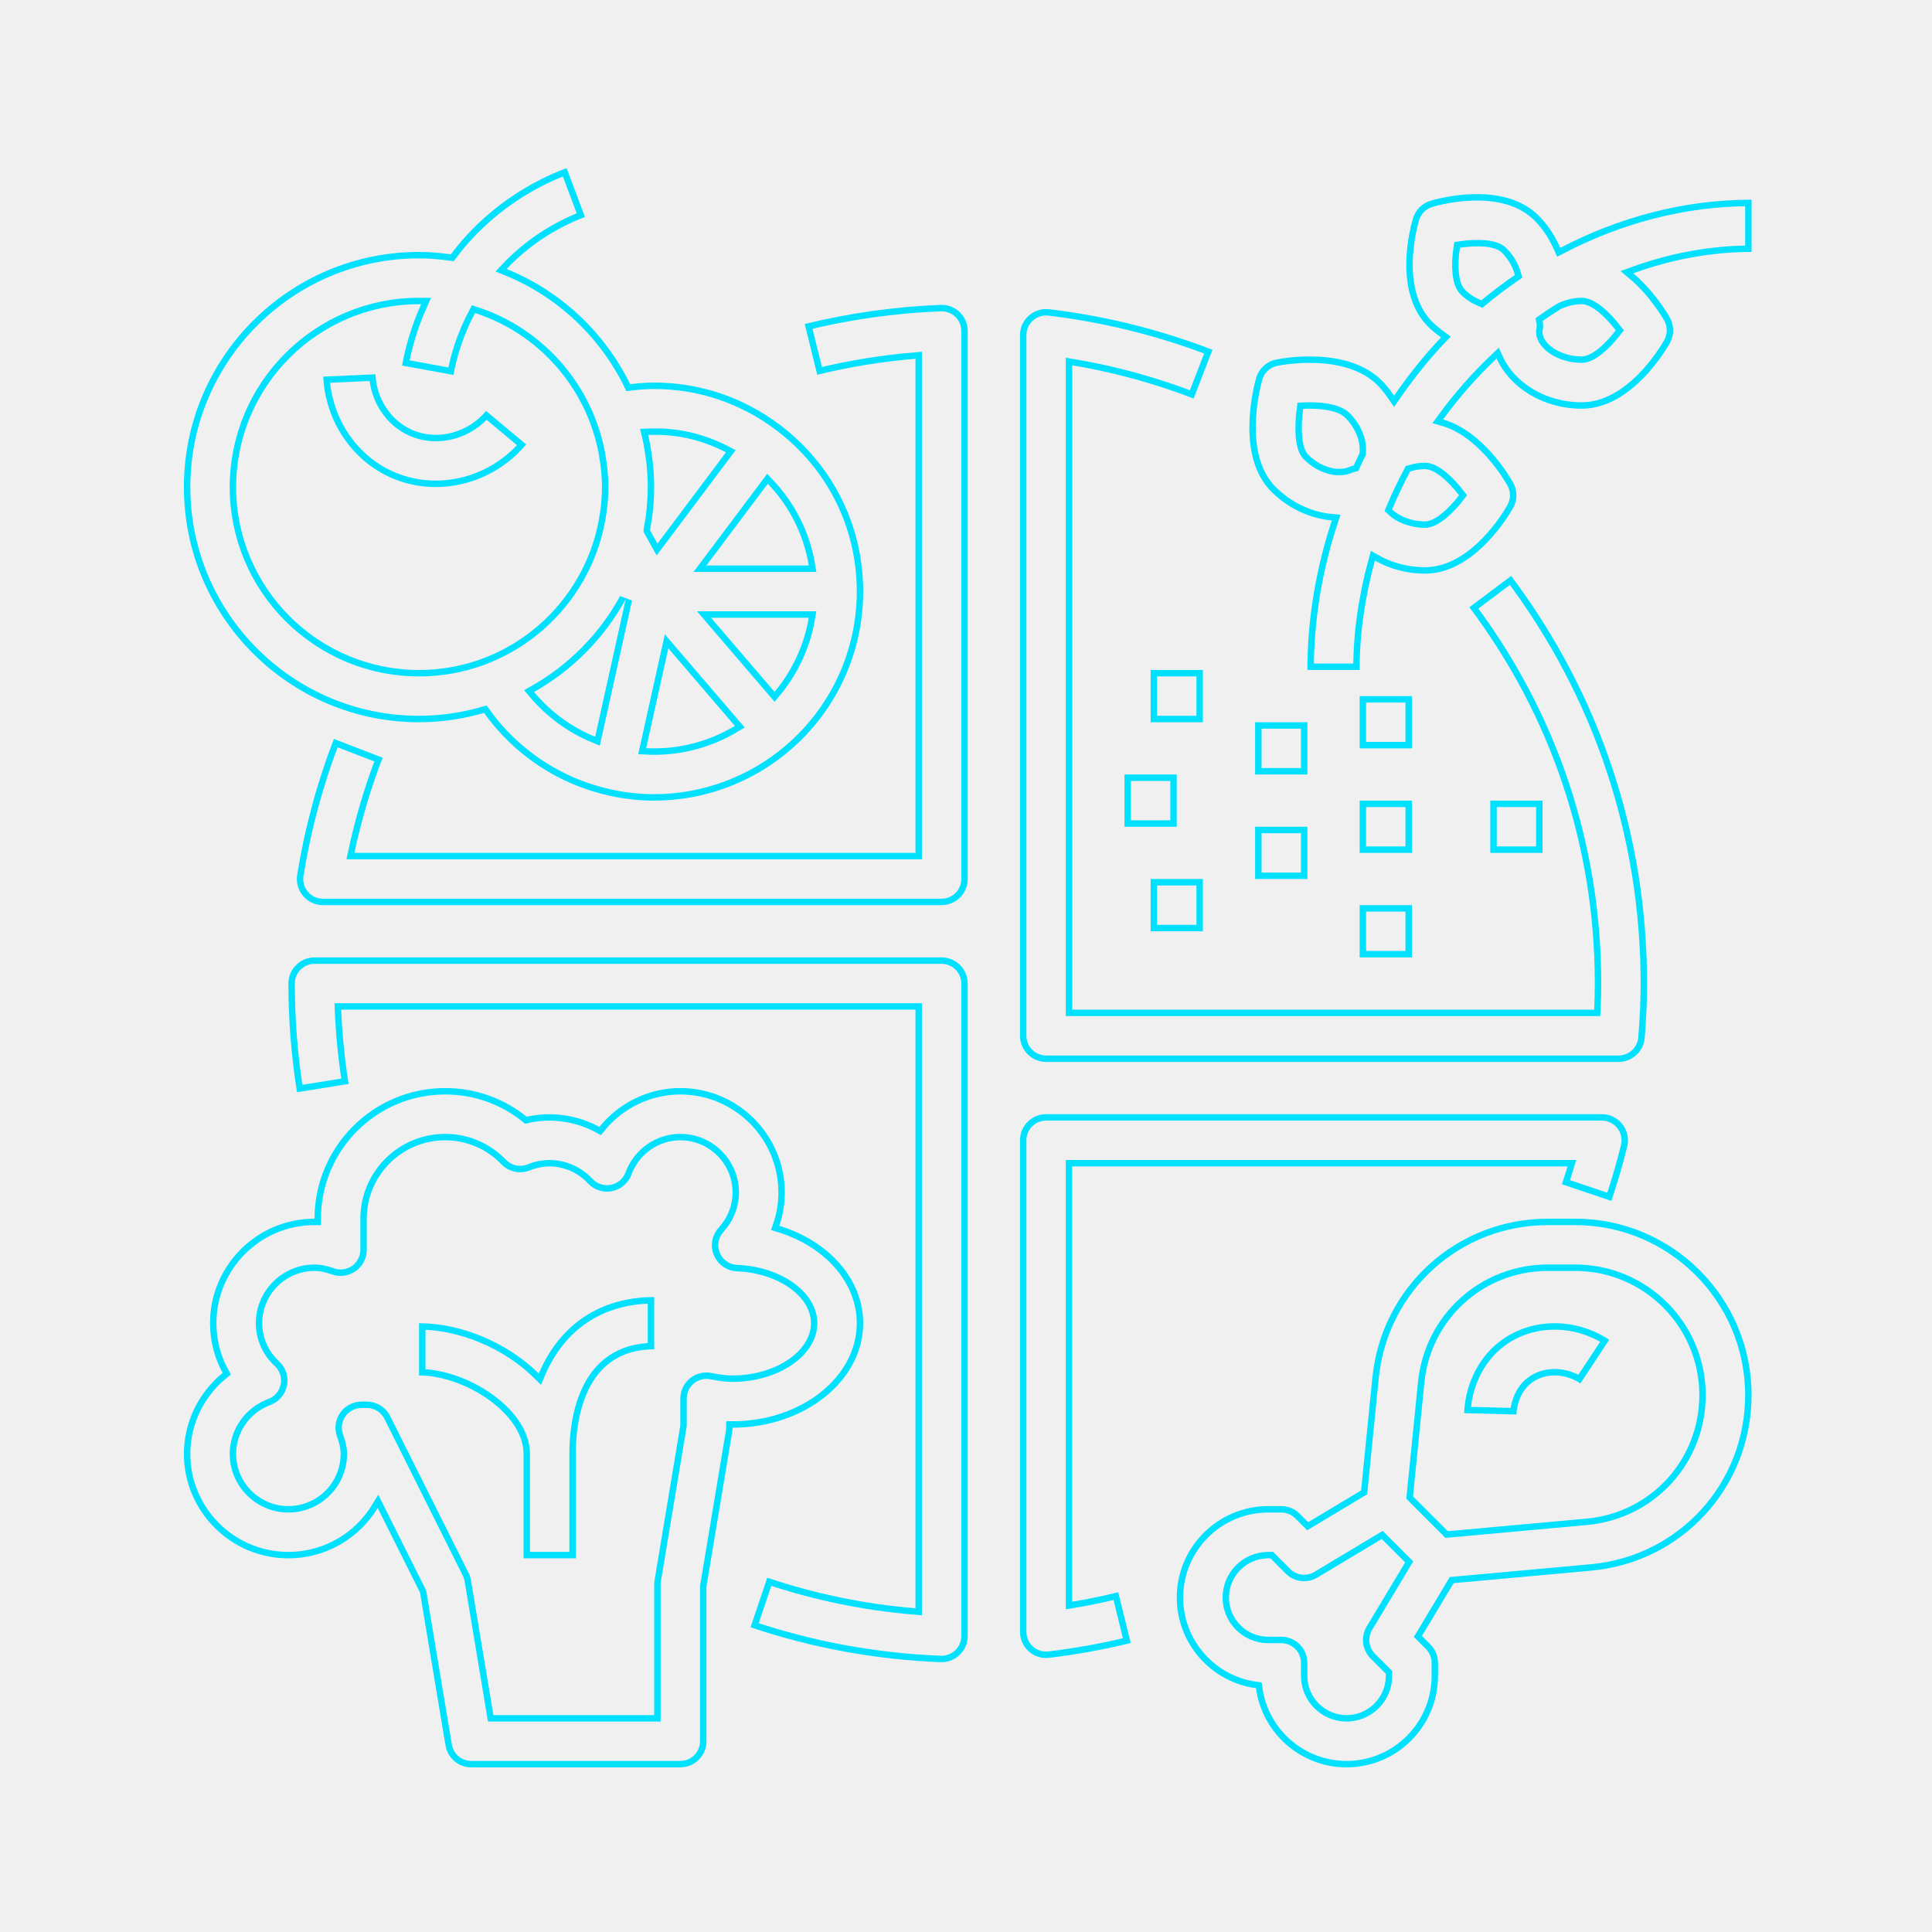
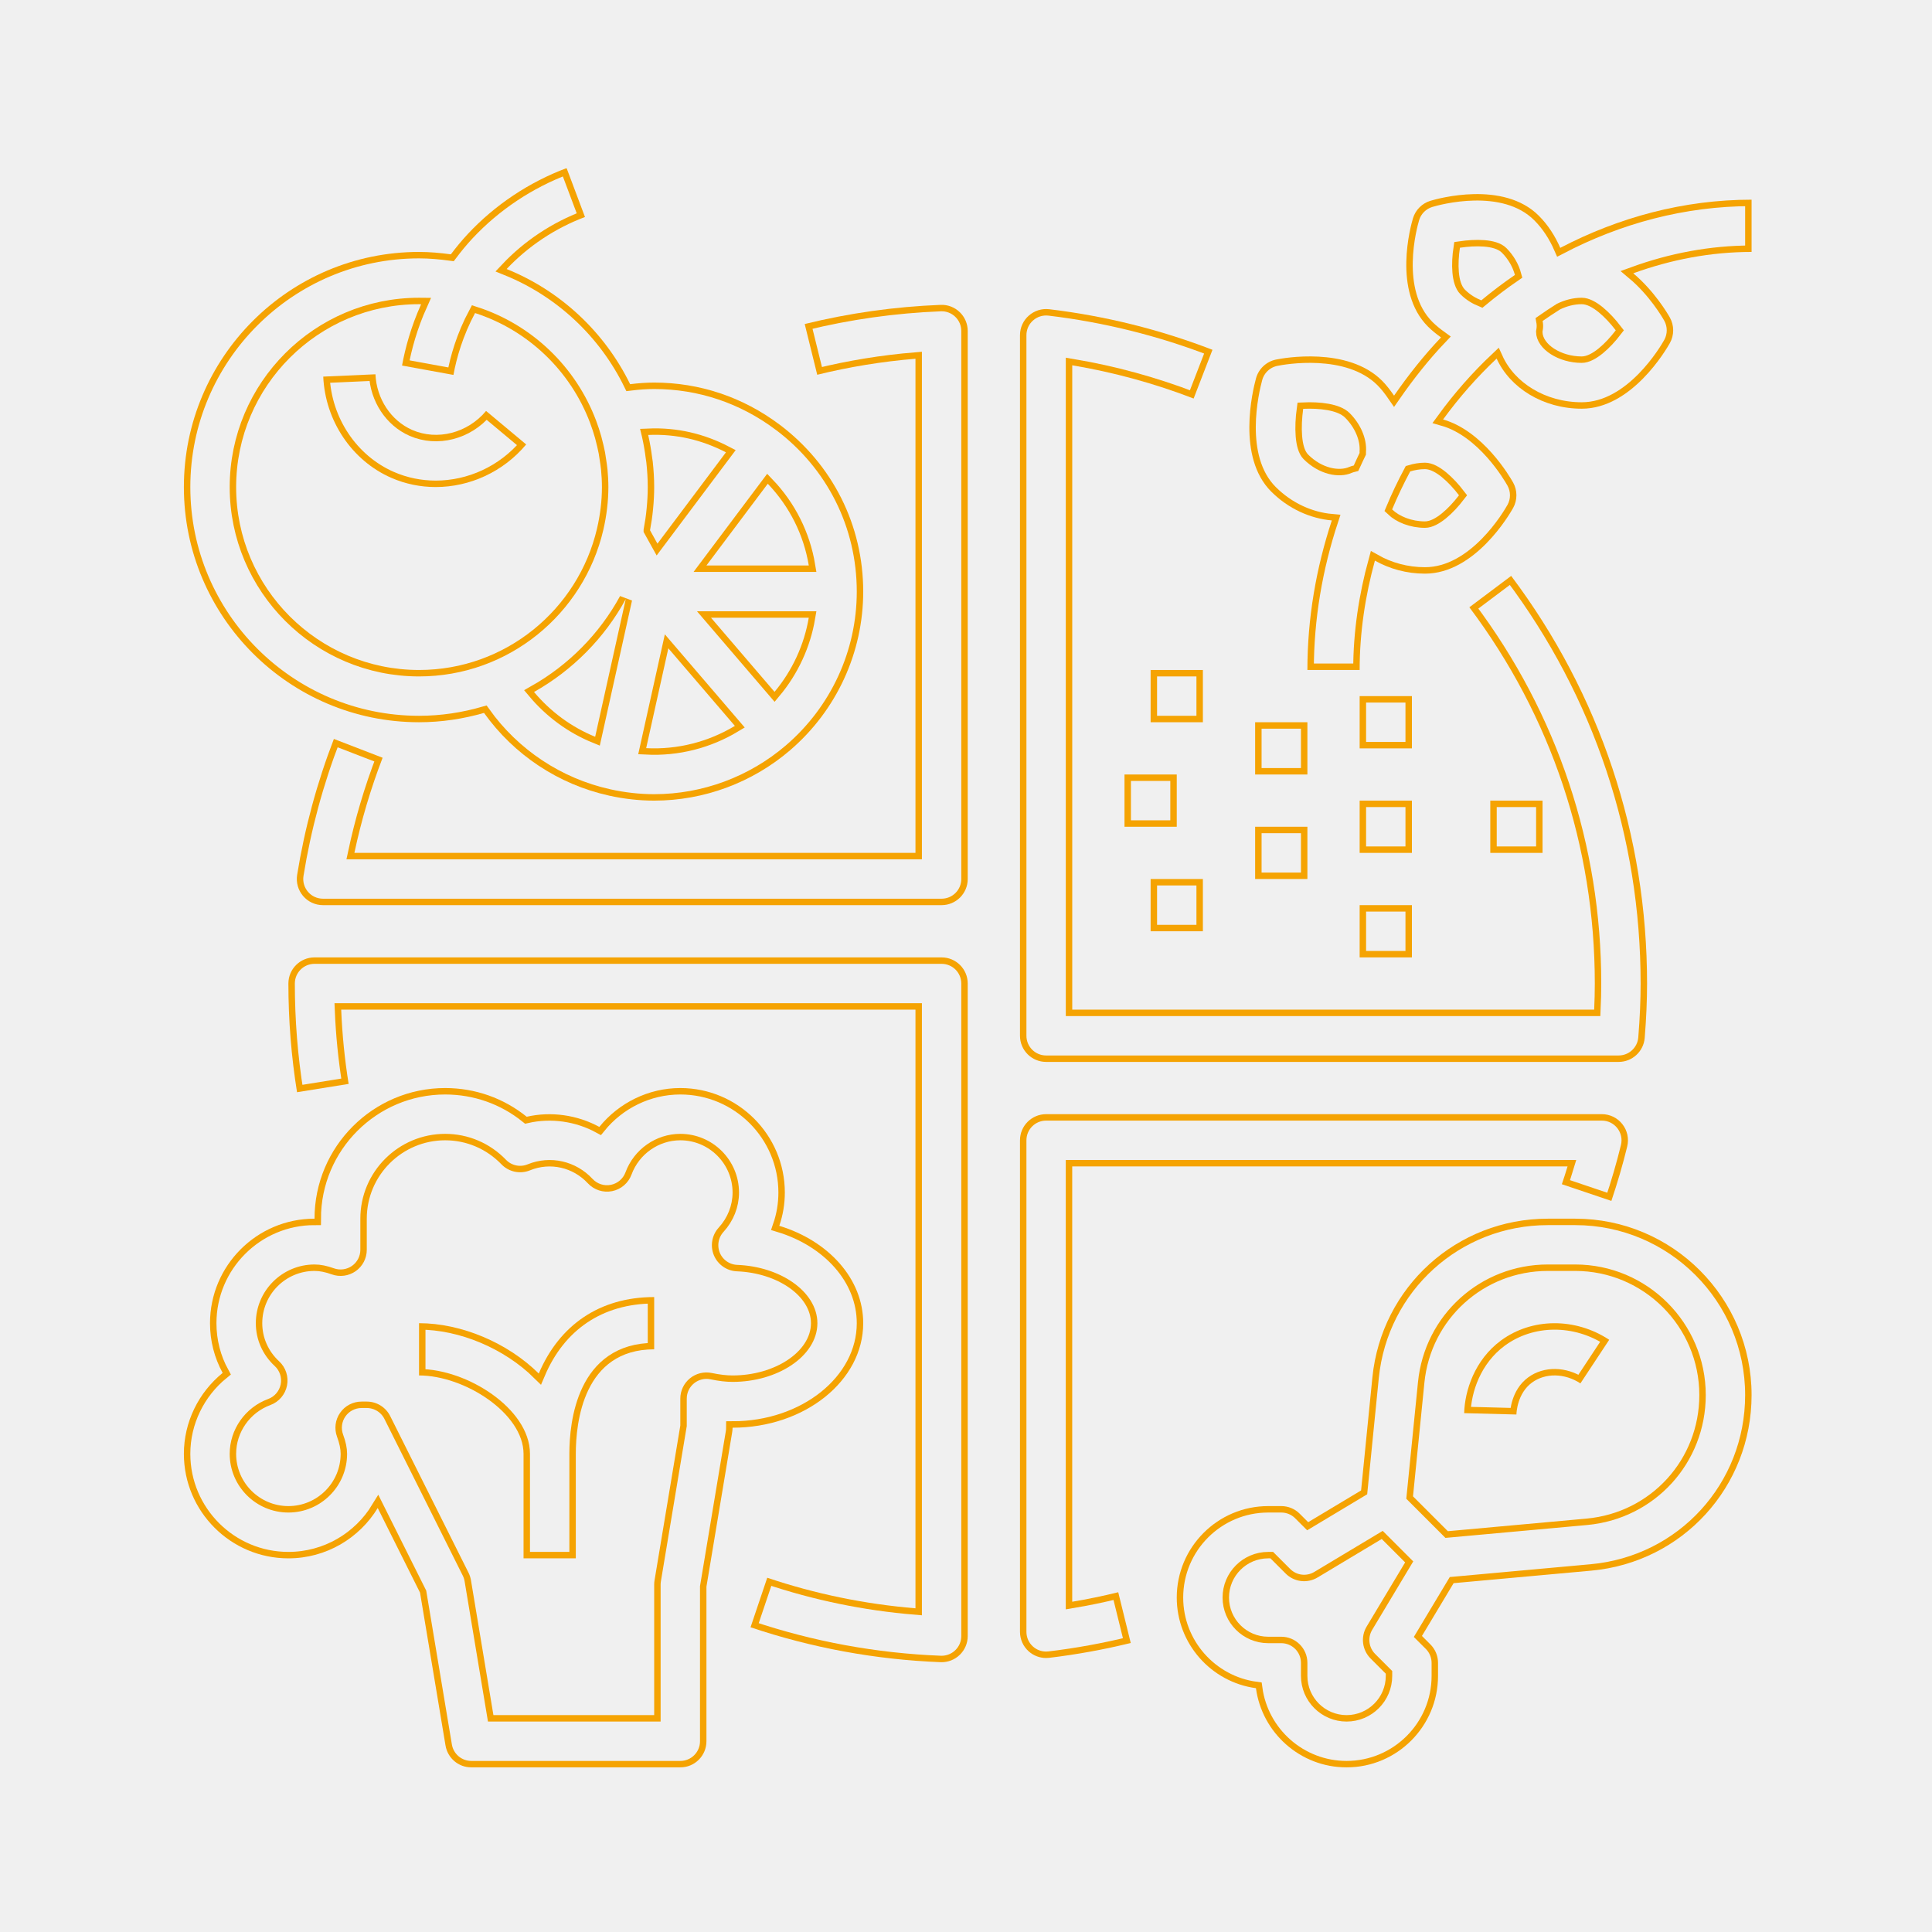
<svg xmlns="http://www.w3.org/2000/svg" width="300" height="300" viewBox="0 0 300 300" fill="none">
  <g clip-path="url(#clip0_3291_2004)">
    <mask id="path-1-inside-1_3291_2004" fill="white">
      <path d="M149.023 48.468C148.231 47.701 147.144 47.291 146.053 47.34C138.932 47.62 131.832 48.618 124.955 50.314L126.899 58.193C131.885 56.964 136.997 56.132 142.154 55.706V132.435H55.03C56.097 127.404 57.566 122.455 59.412 117.663L51.845 114.742C49.22 121.542 47.301 128.642 46.141 135.843C45.95 137.02 46.287 138.213 47.057 139.121C47.828 140.03 48.956 140.55 50.145 140.55H146.211C148.455 140.55 150.268 138.732 150.268 136.492V51.393C150.268 50.289 149.822 49.235 149.023 48.468Z" />
      <path d="M234.653 89.425L228.162 94.298C240.906 111.253 247.641 131.453 247.641 152.721C247.641 154.015 247.608 155.358 247.543 156.778H166.497V56.724C172.944 57.807 179.265 59.536 185.347 61.885L188.272 54.318C180.145 51.178 171.617 49.056 162.927 48.017C161.754 47.88 160.618 48.245 159.75 49.011C158.878 49.778 158.383 50.882 158.383 52.046V160.836C158.383 163.075 160.196 164.893 162.44 164.893H251.345C253.459 164.893 255.219 163.266 255.39 161.16C255.637 158.077 255.755 155.318 255.755 152.721C255.755 129.68 248.456 107.796 234.653 89.425Z" />
      <path d="M146.211 148.664H48.839C46.595 148.664 44.782 150.482 44.782 152.721C44.782 158.389 45.232 164.065 46.124 169.599L54.137 168.309C53.525 164.519 53.139 160.657 52.981 156.778H142.154V249.736C134.295 249.087 126.574 247.497 119.137 244.99L116.545 252.682C126.043 255.883 135.967 257.709 146.049 258.102C146.101 258.102 146.154 258.106 146.207 258.106C147.254 258.106 148.264 257.701 149.019 256.974C149.822 256.208 150.268 255.153 150.268 254.049V152.721C150.268 150.482 148.455 148.664 146.211 148.664Z" />
      <path d="M251.925 174.565C251.162 173.579 249.986 173.007 248.74 173.007H162.44C160.196 173.007 158.383 174.825 158.383 177.064V253.396C158.383 254.556 158.878 255.66 159.746 256.431C160.496 257.096 161.454 257.453 162.44 257.453C162.598 257.453 162.76 257.445 162.923 257.425C167.166 256.918 171.426 256.143 175.581 255.12L173.638 247.241C171.284 247.822 168.895 248.316 166.493 248.718V181.121H243.409C243.129 182.046 242.833 182.967 242.524 183.884L250.213 186.477C251.154 183.686 251.986 180.846 252.671 178.038C252.972 176.829 252.696 175.547 251.925 174.565Z" />
      <path d="M121.04 65.922C121.036 65.918 121.032 65.918 121.028 65.918C115.352 61.658 108.629 59.406 101.582 59.406C100.361 59.406 99.119 59.499 97.849 59.657C93.894 51.576 87.061 45.161 78.671 41.773C82.014 38.227 86.213 35.432 90.835 33.696L87.982 26.101C82.152 28.287 76.853 31.825 72.65 36.325C71.677 37.367 70.812 38.426 70.009 39.493C68.386 39.274 66.747 39.12 65.067 39.12C44.932 39.12 28.553 55.503 28.553 75.635C28.553 95.766 44.932 112.149 65.067 112.149C68.569 112.149 71.948 111.626 75.158 110.701C79.795 117.192 86.7 121.797 94.539 123.534C94.543 123.534 94.543 123.538 94.547 123.538C96.9 124.057 99.269 124.321 101.582 124.321C109.307 124.321 116.809 121.538 122.696 116.491C122.7 116.486 122.7 116.486 122.704 116.482C129.905 110.299 134.039 101.325 134.039 91.863C134.039 81.582 129.301 72.129 121.04 65.922ZM65.067 104.035C49.411 104.035 36.667 91.295 36.667 75.635C36.667 59.974 49.411 47.234 65.067 47.234C65.177 47.234 65.278 47.251 65.388 47.251C63.801 50.776 62.917 54.083 62.43 56.761L70.411 58.217C70.894 55.572 71.863 52.164 73.766 48.61C82.014 51.271 88.599 57.609 91.634 65.682C91.922 66.453 92.177 67.228 92.397 68.007C92.425 68.109 92.449 68.21 92.474 68.311C92.664 69.017 92.831 69.723 92.969 70.438C93.025 70.75 93.066 71.066 93.115 71.379C93.196 71.906 93.281 72.434 93.334 72.965C93.415 73.841 93.468 74.734 93.468 75.635C93.468 77.724 93.212 79.891 92.705 82.073C89.772 94.638 78.509 104.035 65.067 104.035ZM92.417 114.405C88.733 112.904 85.483 110.502 82.923 107.451C88.915 104.076 93.873 99.077 97.164 93.032L92.417 114.405ZM125.588 87.806H109.696L119.219 75.115C122.586 78.633 124.793 83.023 125.588 87.806ZM112.727 70.239L102.089 84.418L100.937 82.341V82.337C101.14 81.25 101.306 80.15 101.408 79.031C101.521 77.895 101.582 76.759 101.582 75.635C101.582 74.292 101.497 72.969 101.355 71.663C101.335 71.472 101.294 71.285 101.27 71.095C101.124 69.922 100.925 68.766 100.669 67.63C100.665 67.602 100.661 67.573 100.653 67.541C105.002 67.35 109.023 68.316 112.727 70.239ZM100.336 116.174L103.781 100.668L114.111 112.717C109.988 115.196 105.221 116.426 100.336 116.174ZM120.269 107.431L110.406 95.921H125.584C124.866 100.152 123.032 104.124 120.269 107.431Z" />
      <path d="M186.783 104.035H178.668V112.149H186.783V104.035Z" />
      <path d="M203.012 112.149H194.897V120.264H203.012V112.149Z" />
      <path d="M219.24 140.55H211.126V148.664H219.24V140.55Z" />
      <path d="M186.783 136.492H178.668V144.607H186.783V136.492Z" />
      <path d="M182.726 120.264H174.611V128.378H182.726V120.264Z" />
      <path d="M239.526 124.321H231.412V132.435H239.526V124.321Z" />
      <path d="M219.24 108.092H211.126V116.207H219.24V108.092Z" />
      <path d="M203.012 128.378H194.897V136.492H203.012V128.378Z" />
      <path d="M219.24 124.321H211.126V132.435H219.24V124.321Z" />
      <path d="M271.984 31.006C261.411 31.006 251.341 33.757 242.277 38.487C241.486 36.686 240.411 34.962 238.946 33.497C233.432 27.987 223.269 30.835 222.125 31.176C220.823 31.57 219.8 32.588 219.407 33.89C219.066 35.03 216.214 45.194 221.731 50.711C222.368 51.344 223.058 51.888 223.76 52.395C221.103 55.187 218.693 58.233 216.469 61.435C215.909 60.623 215.317 59.828 214.603 59.114C209.256 53.771 199.271 55.6 198.147 55.832C196.646 56.136 195.445 57.26 195.035 58.736C194.487 60.737 192.033 70.973 197.388 76.329C200.078 79.01 203.458 80.516 206.805 80.812C204.387 88.151 203.012 95.953 203.012 104.035H211.126C211.126 98.205 211.994 92.517 213.495 87.052C215.735 88.317 218.392 89.076 221.269 89.076C229.026 89.076 234.37 79.931 234.954 78.885C235.639 77.655 235.639 76.154 234.954 74.921C234.443 74.008 230.296 66.908 224.08 65.135C226.572 61.715 229.355 58.55 232.398 55.681C234.467 60.225 239.595 63.463 245.612 63.463C253.369 63.463 258.713 54.318 259.297 53.272C259.982 52.042 259.982 50.541 259.297 49.308C258.948 48.683 256.867 45.169 253.609 42.439C259.463 40.313 265.642 39.12 271.984 39.12V31.006ZM211.118 70.332C210.793 70.969 210.521 71.634 210.213 72.284C209.982 72.344 209.746 72.397 209.527 72.499C207.994 73.192 205.308 72.766 203.129 70.588C202.038 69.496 201.973 66.295 202.358 63.483C204.854 63.37 207.685 63.67 208.866 64.851C210.396 66.38 211.256 68.401 211.11 70.125C211.106 70.194 211.122 70.263 211.118 70.332ZM226.551 76.905C224.973 78.97 222.831 80.962 221.269 80.962C219.183 80.962 217.277 80.175 216.169 79.104C217.009 77.087 217.95 75.124 218.973 73.204C219.703 72.985 220.47 72.847 221.269 72.847C222.835 72.847 224.973 74.84 226.551 76.905ZM230.016 46.638C229.152 46.281 228.28 45.786 227.472 44.975C226.377 43.879 226.312 40.99 226.697 38.467C229.079 38.114 232.061 38.086 233.209 39.234C234.223 40.248 234.905 41.477 235.234 42.694C233.436 43.924 231.7 45.242 230.016 46.638ZM245.612 55.349C242.37 55.349 239.526 53.454 239.518 51.523C239.53 51.45 239.583 51.117 239.591 51.044C239.64 50.638 239.611 50.237 239.538 49.843C240.423 49.222 241.324 48.63 242.232 48.054C243.263 47.555 244.399 47.234 245.612 47.234C247.178 47.234 249.316 49.227 250.894 51.292C249.316 53.357 247.174 55.349 245.612 55.349Z" />
      <path d="M121.008 190.343C121.576 188.692 121.868 186.952 121.868 185.179C121.868 176.228 114.589 168.95 105.639 168.95C100.693 168.95 96.089 171.25 93.062 174.987C89.662 173.133 85.597 172.54 81.787 173.409C78.201 170.516 73.786 168.95 69.124 168.95C57.939 168.95 48.839 178.05 48.839 189.236C39.889 189.236 32.61 196.514 32.61 205.465C32.61 208.211 33.291 210.844 34.574 213.185C30.845 216.212 28.553 220.809 28.553 225.75C28.553 234.701 35.831 241.979 44.782 241.979C50.648 241.979 55.805 238.847 58.653 234.165L65.222 247.302L69.181 271.045C69.506 273 71.198 274.437 73.182 274.437H105.639C107.883 274.437 109.696 272.619 109.696 270.379V246.373L113.697 222.363C113.733 222.14 113.754 221.916 113.754 221.693C124.939 221.693 134.039 214.415 134.039 205.465C134.039 198.584 128.664 192.676 121.008 190.343ZM113.754 213.579C112.796 213.579 111.798 213.461 110.52 213.198C109.327 212.95 108.082 213.254 107.136 214.025C106.191 214.796 105.639 215.948 105.639 217.169V221.361L101.639 245.371C101.602 245.59 101.582 245.813 101.582 246.036V266.322H76.618L73.129 245.367C73.06 244.969 72.938 244.584 72.756 244.219L60.584 219.876C59.895 218.504 58.491 217.636 56.953 217.636H56.142C54.815 217.636 53.569 218.285 52.815 219.373C52.052 220.464 51.877 221.856 52.336 223.097C52.717 224.136 52.896 224.98 52.896 225.75C52.896 230.225 49.257 233.865 44.782 233.865C40.306 233.865 36.667 230.225 36.667 225.75C36.667 222.391 38.805 219.344 41.99 218.172C43.313 217.681 44.286 216.545 44.566 215.157C44.842 213.774 44.38 212.345 43.345 211.388C41.653 209.822 40.724 207.716 40.724 205.465C40.724 200.989 44.364 197.35 48.839 197.35C49.65 197.35 50.506 197.521 51.52 197.886C52.762 198.332 54.141 198.145 55.229 197.387C56.312 196.628 56.953 195.391 56.953 194.068V189.236C56.953 182.525 62.414 177.064 69.124 177.064C72.431 177.064 75.535 178.387 77.856 180.789C79.004 181.982 80.769 182.355 82.302 181.726C85.455 180.436 88.993 181.276 91.281 183.742C92.242 184.777 93.675 185.239 95.054 184.96C96.438 184.684 97.578 183.706 98.064 182.383C99.237 179.202 102.28 177.064 105.639 177.064C110.114 177.064 113.754 180.704 113.754 185.179C113.754 187.171 112.991 189.102 111.603 190.619C110.536 191.788 110.248 193.463 110.853 194.92C111.461 196.376 112.861 197.35 114.439 197.411C120.768 197.658 125.925 201.273 125.925 205.465C125.925 209.863 120.351 213.579 113.754 213.579Z" />
      <path d="M244.602 189.236H240.35C226.223 189.236 214.51 199.837 213.102 213.895L211.349 231.435L203.133 236.364L201.823 235.054C201.064 234.291 200.034 233.865 198.954 233.865H196.926C189.095 233.865 182.726 240.235 182.726 248.065C182.726 255.25 188.089 261.206 195.023 262.139C195.956 269.073 201.912 274.437 209.097 274.437C216.928 274.437 223.297 268.067 223.297 260.236V258.208C223.297 257.133 222.871 256.098 222.109 255.339L220.798 254.029L225.716 245.833L247.081 243.89C261.277 242.6 271.984 230.875 271.984 216.622C271.984 201.521 259.703 189.236 244.602 189.236ZM212.822 257.526L215.183 259.888V260.236C215.183 263.592 212.453 266.322 209.097 266.322C205.742 266.322 203.012 263.592 203.012 260.236V258.208C203.012 255.968 201.198 254.151 198.954 254.151H196.926C193.57 254.151 190.84 251.42 190.84 248.065C190.84 244.71 193.57 241.979 196.926 241.979H197.275L199.636 244.34C200.95 245.659 202.991 245.907 204.594 244.949L214.554 238.973L218.189 242.608L212.213 252.568C211.256 254.167 211.507 256.208 212.822 257.526ZM246.346 235.808L224.823 237.764L219.411 232.351L221.18 214.699C222.17 204.807 230.41 197.35 240.35 197.35H244.602C255.223 197.35 263.869 205.996 263.869 216.622C263.869 226.651 256.339 234.899 246.346 235.808Z" />
      <path d="M75.478 63.812C72.61 67.249 67.887 68.462 63.996 66.758C60.706 65.313 58.47 61.921 58.3 58.12L50.194 58.481C50.498 65.346 54.636 71.509 60.734 74.186C62.954 75.16 65.311 75.627 67.66 75.627C72.91 75.627 78.132 73.29 81.706 69.013L75.478 63.812Z" />
      <path d="M233.059 208.158C228.99 211.161 227.444 215.948 227.355 219.433L235.469 219.644C235.477 219.312 235.615 216.358 237.879 214.691C239.96 213.157 242.979 213.214 245.405 214.812L249.876 208.041C244.622 204.568 237.859 204.617 233.059 208.158Z" />
      <path d="M83.661 213.283C78.813 208.495 71.636 205.465 65.067 205.465V213.579C72.151 213.579 81.296 219.482 81.296 225.75V241.979H89.41V225.75C89.41 220.87 90.595 209.522 101.582 209.522V201.407C93.074 201.407 86.834 205.797 83.661 213.283Z" />
    </mask>
-     <path d="M149.023 48.468C148.231 47.701 147.144 47.291 146.053 47.34C138.932 47.62 131.832 48.618 124.955 50.314L126.899 58.193C131.885 56.964 136.997 56.132 142.154 55.706V132.435H55.03C56.097 127.404 57.566 122.455 59.412 117.663L51.845 114.742C49.22 121.542 47.301 128.642 46.141 135.843C45.95 137.02 46.287 138.213 47.057 139.121C47.828 140.03 48.956 140.55 50.145 140.55H146.211C148.455 140.55 150.268 138.732 150.268 136.492V51.393C150.268 50.289 149.822 49.235 149.023 48.468Z" stroke="#00E0FF" stroke-width="2" mask="url(#path-1-inside-1_3291_2004)" />
-     <path d="M234.653 89.425L228.162 94.298C240.906 111.253 247.641 131.453 247.641 152.721C247.641 154.015 247.608 155.358 247.543 156.778H166.497V56.724C172.944 57.807 179.265 59.536 185.347 61.885L188.272 54.318C180.145 51.178 171.617 49.056 162.927 48.017C161.754 47.88 160.618 48.245 159.75 49.011C158.878 49.778 158.383 50.882 158.383 52.046V160.836C158.383 163.075 160.196 164.893 162.44 164.893H251.345C253.459 164.893 255.219 163.266 255.39 161.16C255.637 158.077 255.755 155.318 255.755 152.721C255.755 129.68 248.456 107.796 234.653 89.425Z" stroke="#00E0FF" stroke-width="2" mask="url(#path-1-inside-1_3291_2004)" />
-     <path d="M146.211 148.664H48.839C46.595 148.664 44.782 150.482 44.782 152.721C44.782 158.389 45.232 164.065 46.124 169.599L54.137 168.309C53.525 164.519 53.139 160.657 52.981 156.778H142.154V249.736C134.295 249.087 126.574 247.497 119.137 244.99L116.545 252.682C126.043 255.883 135.967 257.709 146.049 258.102C146.101 258.102 146.154 258.106 146.207 258.106C147.254 258.106 148.264 257.701 149.019 256.974C149.822 256.208 150.268 255.153 150.268 254.049V152.721C150.268 150.482 148.455 148.664 146.211 148.664Z" stroke="#00E0FF" stroke-width="2" mask="url(#path-1-inside-1_3291_2004)" />
-     <path d="M251.925 174.565C251.162 173.579 249.986 173.007 248.74 173.007H162.44C160.196 173.007 158.383 174.825 158.383 177.064V253.396C158.383 254.556 158.878 255.66 159.746 256.431C160.496 257.096 161.454 257.453 162.44 257.453C162.598 257.453 162.76 257.445 162.923 257.425C167.166 256.918 171.426 256.143 175.581 255.12L173.638 247.241C171.284 247.822 168.895 248.316 166.493 248.718V181.121H243.409C243.129 182.046 242.833 182.967 242.524 183.884L250.213 186.477C251.154 183.686 251.986 180.846 252.671 178.038C252.972 176.829 252.696 175.547 251.925 174.565Z" stroke="#00E0FF" stroke-width="2" mask="url(#path-1-inside-1_3291_2004)" />
-     <path d="M121.04 65.922C121.036 65.918 121.032 65.918 121.028 65.918C115.352 61.658 108.629 59.406 101.582 59.406C100.361 59.406 99.119 59.499 97.849 59.657C93.894 51.576 87.061 45.161 78.671 41.773C82.014 38.227 86.213 35.432 90.835 33.696L87.982 26.101C82.152 28.287 76.853 31.825 72.65 36.325C71.677 37.367 70.812 38.426 70.009 39.493C68.386 39.274 66.747 39.12 65.067 39.12C44.932 39.12 28.553 55.503 28.553 75.635C28.553 95.766 44.932 112.149 65.067 112.149C68.569 112.149 71.948 111.626 75.158 110.701C79.795 117.192 86.7 121.797 94.539 123.534C94.543 123.534 94.543 123.538 94.547 123.538C96.9 124.057 99.269 124.321 101.582 124.321C109.307 124.321 116.809 121.538 122.696 116.491C122.7 116.486 122.7 116.486 122.704 116.482C129.905 110.299 134.039 101.325 134.039 91.863C134.039 81.582 129.301 72.129 121.04 65.922ZM65.067 104.035C49.411 104.035 36.667 91.295 36.667 75.635C36.667 59.974 49.411 47.234 65.067 47.234C65.177 47.234 65.278 47.251 65.388 47.251C63.801 50.776 62.917 54.083 62.43 56.761L70.411 58.217C70.894 55.572 71.863 52.164 73.766 48.61C82.014 51.271 88.599 57.609 91.634 65.682C91.922 66.453 92.177 67.228 92.397 68.007C92.425 68.109 92.449 68.21 92.474 68.311C92.664 69.017 92.831 69.723 92.969 70.438C93.025 70.75 93.066 71.066 93.115 71.379C93.196 71.906 93.281 72.434 93.334 72.965C93.415 73.841 93.468 74.734 93.468 75.635C93.468 77.724 93.212 79.891 92.705 82.073C89.772 94.638 78.509 104.035 65.067 104.035ZM92.417 114.405C88.733 112.904 85.483 110.502 82.923 107.451C88.915 104.076 93.873 99.077 97.164 93.032L92.417 114.405ZM125.588 87.806H109.696L119.219 75.115C122.586 78.633 124.793 83.023 125.588 87.806ZM112.727 70.239L102.089 84.418L100.937 82.341V82.337C101.14 81.25 101.306 80.15 101.408 79.031C101.521 77.895 101.582 76.759 101.582 75.635C101.582 74.292 101.497 72.969 101.355 71.663C101.335 71.472 101.294 71.285 101.27 71.095C101.124 69.922 100.925 68.766 100.669 67.63C100.665 67.602 100.661 67.573 100.653 67.541C105.002 67.35 109.023 68.316 112.727 70.239ZM100.336 116.174L103.781 100.668L114.111 112.717C109.988 115.196 105.221 116.426 100.336 116.174ZM120.269 107.431L110.406 95.921H125.584C124.866 100.152 123.032 104.124 120.269 107.431Z" stroke="#00E0FF" stroke-width="2" mask="url(#path-1-inside-1_3291_2004)" />
-     <path d="M186.783 104.035H178.668V112.149H186.783V104.035Z" stroke="#00E0FF" stroke-width="2" mask="url(#path-1-inside-1_3291_2004)" />
-     <path d="M203.012 112.149H194.897V120.264H203.012V112.149Z" stroke="#00E0FF" stroke-width="2" mask="url(#path-1-inside-1_3291_2004)" />
-     <path d="M219.24 140.55H211.126V148.664H219.24V140.55Z" stroke="#00E0FF" stroke-width="2" mask="url(#path-1-inside-1_3291_2004)" />
-     <path d="M186.783 136.492H178.668V144.607H186.783V136.492Z" stroke="#00E0FF" stroke-width="2" mask="url(#path-1-inside-1_3291_2004)" />
-     <path d="M182.726 120.264H174.611V128.378H182.726V120.264Z" stroke="#00E0FF" stroke-width="2" mask="url(#path-1-inside-1_3291_2004)" />
-     <path d="M239.526 124.321H231.412V132.435H239.526V124.321Z" stroke="#00E0FF" stroke-width="2" mask="url(#path-1-inside-1_3291_2004)" />
-     <path d="M219.24 108.092H211.126V116.207H219.24V108.092Z" stroke="#00E0FF" stroke-width="2" mask="url(#path-1-inside-1_3291_2004)" />
-     <path d="M203.012 128.378H194.897V136.492H203.012V128.378Z" stroke="#00E0FF" stroke-width="2" mask="url(#path-1-inside-1_3291_2004)" />
-     <path d="M219.24 124.321H211.126V132.435H219.24V124.321Z" stroke="#00E0FF" stroke-width="2" mask="url(#path-1-inside-1_3291_2004)" />
-     <path d="M271.984 31.006C261.411 31.006 251.341 33.757 242.277 38.487C241.486 36.686 240.411 34.962 238.946 33.497C233.432 27.987 223.269 30.835 222.125 31.176C220.823 31.57 219.8 32.588 219.407 33.89C219.066 35.03 216.214 45.194 221.731 50.711C222.368 51.344 223.058 51.888 223.76 52.395C221.103 55.187 218.693 58.233 216.469 61.435C215.909 60.623 215.317 59.828 214.603 59.114C209.256 53.771 199.271 55.6 198.147 55.832C196.646 56.136 195.445 57.26 195.035 58.736C194.487 60.737 192.033 70.973 197.388 76.329C200.078 79.01 203.458 80.516 206.805 80.812C204.387 88.151 203.012 95.953 203.012 104.035H211.126C211.126 98.205 211.994 92.517 213.495 87.052C215.735 88.317 218.392 89.076 221.269 89.076C229.026 89.076 234.37 79.931 234.954 78.885C235.639 77.655 235.639 76.154 234.954 74.921C234.443 74.008 230.296 66.908 224.08 65.135C226.572 61.715 229.355 58.55 232.398 55.681C234.467 60.225 239.595 63.463 245.612 63.463C253.369 63.463 258.713 54.318 259.297 53.272C259.982 52.042 259.982 50.541 259.297 49.308C258.948 48.683 256.867 45.169 253.609 42.439C259.463 40.313 265.642 39.12 271.984 39.12V31.006ZM211.118 70.332C210.793 70.969 210.521 71.634 210.213 72.284C209.982 72.344 209.746 72.397 209.527 72.499C207.994 73.192 205.308 72.766 203.129 70.588C202.038 69.496 201.973 66.295 202.358 63.483C204.854 63.37 207.685 63.67 208.866 64.851C210.396 66.38 211.256 68.401 211.11 70.125C211.106 70.194 211.122 70.263 211.118 70.332ZM226.551 76.905C224.973 78.97 222.831 80.962 221.269 80.962C219.183 80.962 217.277 80.175 216.169 79.104C217.009 77.087 217.95 75.124 218.973 73.204C219.703 72.985 220.47 72.847 221.269 72.847C222.835 72.847 224.973 74.84 226.551 76.905ZM230.016 46.638C229.152 46.281 228.28 45.786 227.472 44.975C226.377 43.879 226.312 40.99 226.697 38.467C229.079 38.114 232.061 38.086 233.209 39.234C234.223 40.248 234.905 41.477 235.234 42.694C233.436 43.924 231.7 45.242 230.016 46.638ZM245.612 55.349C242.37 55.349 239.526 53.454 239.518 51.523C239.53 51.45 239.583 51.117 239.591 51.044C239.64 50.638 239.611 50.237 239.538 49.843C240.423 49.222 241.324 48.63 242.232 48.054C243.263 47.555 244.399 47.234 245.612 47.234C247.178 47.234 249.316 49.227 250.894 51.292C249.316 53.357 247.174 55.349 245.612 55.349Z" stroke="#00E0FF" stroke-width="2" mask="url(#path-1-inside-1_3291_2004)" />
-     <path d="M121.008 190.343C121.576 188.692 121.868 186.952 121.868 185.179C121.868 176.228 114.589 168.95 105.639 168.95C100.693 168.95 96.089 171.25 93.062 174.987C89.662 173.133 85.597 172.54 81.787 173.409C78.201 170.516 73.786 168.95 69.124 168.95C57.939 168.95 48.839 178.05 48.839 189.236C39.889 189.236 32.61 196.514 32.61 205.465C32.61 208.211 33.291 210.844 34.574 213.185C30.845 216.212 28.553 220.809 28.553 225.75C28.553 234.701 35.831 241.979 44.782 241.979C50.648 241.979 55.805 238.847 58.653 234.165L65.222 247.302L69.181 271.045C69.506 273 71.198 274.437 73.182 274.437H105.639C107.883 274.437 109.696 272.619 109.696 270.379V246.373L113.697 222.363C113.733 222.14 113.754 221.916 113.754 221.693C124.939 221.693 134.039 214.415 134.039 205.465C134.039 198.584 128.664 192.676 121.008 190.343ZM113.754 213.579C112.796 213.579 111.798 213.461 110.52 213.198C109.327 212.95 108.082 213.254 107.136 214.025C106.191 214.796 105.639 215.948 105.639 217.169V221.361L101.639 245.371C101.602 245.59 101.582 245.813 101.582 246.036V266.322H76.618L73.129 245.367C73.06 244.969 72.938 244.584 72.756 244.219L60.584 219.876C59.895 218.504 58.491 217.636 56.953 217.636H56.142C54.815 217.636 53.569 218.285 52.815 219.373C52.052 220.464 51.877 221.856 52.336 223.097C52.717 224.136 52.896 224.98 52.896 225.75C52.896 230.225 49.257 233.865 44.782 233.865C40.306 233.865 36.667 230.225 36.667 225.75C36.667 222.391 38.805 219.344 41.99 218.172C43.313 217.681 44.286 216.545 44.566 215.157C44.842 213.774 44.38 212.345 43.345 211.388C41.653 209.822 40.724 207.716 40.724 205.465C40.724 200.989 44.364 197.35 48.839 197.35C49.65 197.35 50.506 197.521 51.52 197.886C52.762 198.332 54.141 198.145 55.229 197.387C56.312 196.628 56.953 195.391 56.953 194.068V189.236C56.953 182.525 62.414 177.064 69.124 177.064C72.431 177.064 75.535 178.387 77.856 180.789C79.004 181.982 80.769 182.355 82.302 181.726C85.455 180.436 88.993 181.276 91.281 183.742C92.242 184.777 93.675 185.239 95.054 184.96C96.438 184.684 97.578 183.706 98.064 182.383C99.237 179.202 102.28 177.064 105.639 177.064C110.114 177.064 113.754 180.704 113.754 185.179C113.754 187.171 112.991 189.102 111.603 190.619C110.536 191.788 110.248 193.463 110.853 194.92C111.461 196.376 112.861 197.35 114.439 197.411C120.768 197.658 125.925 201.273 125.925 205.465C125.925 209.863 120.351 213.579 113.754 213.579Z" stroke="#00E0FF" stroke-width="2" mask="url(#path-1-inside-1_3291_2004)" />
-     <path d="M244.602 189.236H240.35C226.223 189.236 214.51 199.837 213.102 213.895L211.349 231.435L203.133 236.364L201.823 235.054C201.064 234.291 200.034 233.865 198.954 233.865H196.926C189.095 233.865 182.726 240.235 182.726 248.065C182.726 255.25 188.089 261.206 195.023 262.139C195.956 269.073 201.912 274.437 209.097 274.437C216.928 274.437 223.297 268.067 223.297 260.236V258.208C223.297 257.133 222.871 256.098 222.109 255.339L220.798 254.029L225.716 245.833L247.081 243.89C261.277 242.6 271.984 230.875 271.984 216.622C271.984 201.521 259.703 189.236 244.602 189.236ZM212.822 257.526L215.183 259.888V260.236C215.183 263.592 212.453 266.322 209.097 266.322C205.742 266.322 203.012 263.592 203.012 260.236V258.208C203.012 255.968 201.198 254.151 198.954 254.151H196.926C193.57 254.151 190.84 251.42 190.84 248.065C190.84 244.71 193.57 241.979 196.926 241.979H197.275L199.636 244.34C200.95 245.659 202.991 245.907 204.594 244.949L214.554 238.973L218.189 242.608L212.213 252.568C211.256 254.167 211.507 256.208 212.822 257.526ZM246.346 235.808L224.823 237.764L219.411 232.351L221.18 214.699C222.17 204.807 230.41 197.35 240.35 197.35H244.602C255.223 197.35 263.869 205.996 263.869 216.622C263.869 226.651 256.339 234.899 246.346 235.808Z" stroke="#00E0FF" stroke-width="2" mask="url(#path-1-inside-1_3291_2004)" />
-     <path d="M75.478 63.812C72.61 67.249 67.887 68.462 63.996 66.758C60.706 65.313 58.47 61.921 58.3 58.12L50.194 58.481C50.498 65.346 54.636 71.509 60.734 74.186C62.954 75.16 65.311 75.627 67.66 75.627C72.91 75.627 78.132 73.29 81.706 69.013L75.478 63.812Z" stroke="#00E0FF" stroke-width="2" mask="url(#path-1-inside-1_3291_2004)" />
-     <path d="M233.059 208.158C228.99 211.161 227.444 215.948 227.355 219.433L235.469 219.644C235.477 219.312 235.615 216.358 237.879 214.691C239.96 213.157 242.979 213.214 245.405 214.812L249.876 208.041C244.622 204.568 237.859 204.617 233.059 208.158Z" stroke="#00E0FF" stroke-width="2" mask="url(#path-1-inside-1_3291_2004)" />
-     <path d="M83.661 213.283C78.813 208.495 71.636 205.465 65.067 205.465V213.579C72.151 213.579 81.296 219.482 81.296 225.75V241.979H89.41V225.75C89.41 220.87 90.595 209.522 101.582 209.522V201.407C93.074 201.407 86.834 205.797 83.661 213.283Z" stroke="#00E0FF" stroke-width="2" mask="url(#path-1-inside-1_3291_2004)" />
+     <path d="M149.023 48.468C148.231 47.701 147.144 47.291 146.053 47.34C138.932 47.62 131.832 48.618 124.955 50.314L126.899 58.193C131.885 56.964 136.997 56.132 142.154 55.706V132.435H55.03C56.097 127.404 57.566 122.455 59.412 117.663L51.845 114.742C49.22 121.542 47.301 128.642 46.141 135.843C45.95 137.02 46.287 138.213 47.057 139.121C47.828 140.03 48.956 140.55 50.145 140.55H146.211C148.455 140.55 150.268 138.732 150.268 136.492V51.393C150.268 50.289 149.822 49.235 149.023 48.468Z" stroke="#f5a302" stroke-width="2" mask="url(#path-1-inside-1_3291_2004)" />
+     <path d="M234.653 89.425L228.162 94.298C240.906 111.253 247.641 131.453 247.641 152.721C247.641 154.015 247.608 155.358 247.543 156.778H166.497V56.724C172.944 57.807 179.265 59.536 185.347 61.885L188.272 54.318C180.145 51.178 171.617 49.056 162.927 48.017C161.754 47.88 160.618 48.245 159.75 49.011C158.878 49.778 158.383 50.882 158.383 52.046V160.836C158.383 163.075 160.196 164.893 162.44 164.893H251.345C253.459 164.893 255.219 163.266 255.39 161.16C255.637 158.077 255.755 155.318 255.755 152.721C255.755 129.68 248.456 107.796 234.653 89.425Z" stroke="#f5a302" stroke-width="2" mask="url(#path-1-inside-1_3291_2004)" />
+     <path d="M146.211 148.664H48.839C46.595 148.664 44.782 150.482 44.782 152.721C44.782 158.389 45.232 164.065 46.124 169.599L54.137 168.309C53.525 164.519 53.139 160.657 52.981 156.778H142.154V249.736C134.295 249.087 126.574 247.497 119.137 244.99L116.545 252.682C126.043 255.883 135.967 257.709 146.049 258.102C146.101 258.102 146.154 258.106 146.207 258.106C147.254 258.106 148.264 257.701 149.019 256.974C149.822 256.208 150.268 255.153 150.268 254.049V152.721C150.268 150.482 148.455 148.664 146.211 148.664Z" stroke="#f5a302" stroke-width="2" mask="url(#path-1-inside-1_3291_2004)" />
+     <path d="M251.925 174.565C251.162 173.579 249.986 173.007 248.74 173.007H162.44C160.196 173.007 158.383 174.825 158.383 177.064V253.396C158.383 254.556 158.878 255.66 159.746 256.431C160.496 257.096 161.454 257.453 162.44 257.453C162.598 257.453 162.76 257.445 162.923 257.425C167.166 256.918 171.426 256.143 175.581 255.12L173.638 247.241C171.284 247.822 168.895 248.316 166.493 248.718V181.121H243.409C243.129 182.046 242.833 182.967 242.524 183.884L250.213 186.477C251.154 183.686 251.986 180.846 252.671 178.038C252.972 176.829 252.696 175.547 251.925 174.565Z" stroke="#f5a302" stroke-width="2" mask="url(#path-1-inside-1_3291_2004)" />
+     <path d="M121.04 65.922C121.036 65.918 121.032 65.918 121.028 65.918C115.352 61.658 108.629 59.406 101.582 59.406C100.361 59.406 99.119 59.499 97.849 59.657C93.894 51.576 87.061 45.161 78.671 41.773C82.014 38.227 86.213 35.432 90.835 33.696L87.982 26.101C82.152 28.287 76.853 31.825 72.65 36.325C71.677 37.367 70.812 38.426 70.009 39.493C68.386 39.274 66.747 39.12 65.067 39.12C44.932 39.12 28.553 55.503 28.553 75.635C28.553 95.766 44.932 112.149 65.067 112.149C68.569 112.149 71.948 111.626 75.158 110.701C79.795 117.192 86.7 121.797 94.539 123.534C94.543 123.534 94.543 123.538 94.547 123.538C96.9 124.057 99.269 124.321 101.582 124.321C109.307 124.321 116.809 121.538 122.696 116.491C122.7 116.486 122.7 116.486 122.704 116.482C129.905 110.299 134.039 101.325 134.039 91.863C134.039 81.582 129.301 72.129 121.04 65.922ZM65.067 104.035C49.411 104.035 36.667 91.295 36.667 75.635C36.667 59.974 49.411 47.234 65.067 47.234C65.177 47.234 65.278 47.251 65.388 47.251C63.801 50.776 62.917 54.083 62.43 56.761L70.411 58.217C70.894 55.572 71.863 52.164 73.766 48.61C82.014 51.271 88.599 57.609 91.634 65.682C91.922 66.453 92.177 67.228 92.397 68.007C92.425 68.109 92.449 68.21 92.474 68.311C92.664 69.017 92.831 69.723 92.969 70.438C93.025 70.75 93.066 71.066 93.115 71.379C93.196 71.906 93.281 72.434 93.334 72.965C93.415 73.841 93.468 74.734 93.468 75.635C93.468 77.724 93.212 79.891 92.705 82.073C89.772 94.638 78.509 104.035 65.067 104.035ZM92.417 114.405C88.733 112.904 85.483 110.502 82.923 107.451C88.915 104.076 93.873 99.077 97.164 93.032L92.417 114.405ZM125.588 87.806H109.696L119.219 75.115C122.586 78.633 124.793 83.023 125.588 87.806ZM112.727 70.239L102.089 84.418L100.937 82.341V82.337C101.14 81.25 101.306 80.15 101.408 79.031C101.521 77.895 101.582 76.759 101.582 75.635C101.582 74.292 101.497 72.969 101.355 71.663C101.335 71.472 101.294 71.285 101.27 71.095C101.124 69.922 100.925 68.766 100.669 67.63C100.665 67.602 100.661 67.573 100.653 67.541C105.002 67.35 109.023 68.316 112.727 70.239ZM100.336 116.174L103.781 100.668L114.111 112.717C109.988 115.196 105.221 116.426 100.336 116.174ZM120.269 107.431L110.406 95.921H125.584C124.866 100.152 123.032 104.124 120.269 107.431Z" stroke="#f5a302" stroke-width="2" mask="url(#path-1-inside-1_3291_2004)" />
+     <path d="M186.783 104.035H178.668V112.149H186.783V104.035Z" stroke="#f5a302" stroke-width="2" mask="url(#path-1-inside-1_3291_2004)" />
+     <path d="M203.012 112.149H194.897V120.264H203.012V112.149Z" stroke="#f5a302" stroke-width="2" mask="url(#path-1-inside-1_3291_2004)" />
+     <path d="M219.24 140.55H211.126V148.664H219.24V140.55Z" stroke="#f5a302" stroke-width="2" mask="url(#path-1-inside-1_3291_2004)" />
+     <path d="M186.783 136.492H178.668V144.607H186.783V136.492Z" stroke="#f5a302" stroke-width="2" mask="url(#path-1-inside-1_3291_2004)" />
+     <path d="M182.726 120.264H174.611V128.378H182.726V120.264Z" stroke="#f5a302" stroke-width="2" mask="url(#path-1-inside-1_3291_2004)" />
+     <path d="M239.526 124.321H231.412V132.435H239.526V124.321Z" stroke="#f5a302" stroke-width="2" mask="url(#path-1-inside-1_3291_2004)" />
+     <path d="M219.24 108.092H211.126V116.207H219.24V108.092Z" stroke="#f5a302" stroke-width="2" mask="url(#path-1-inside-1_3291_2004)" />
+     <path d="M203.012 128.378H194.897V136.492H203.012V128.378Z" stroke="#f5a302" stroke-width="2" mask="url(#path-1-inside-1_3291_2004)" />
+     <path d="M219.24 124.321H211.126V132.435H219.24V124.321Z" stroke="#f5a302" stroke-width="2" mask="url(#path-1-inside-1_3291_2004)" />
+     <path d="M271.984 31.006C261.411 31.006 251.341 33.757 242.277 38.487C241.486 36.686 240.411 34.962 238.946 33.497C233.432 27.987 223.269 30.835 222.125 31.176C220.823 31.57 219.8 32.588 219.407 33.89C219.066 35.03 216.214 45.194 221.731 50.711C222.368 51.344 223.058 51.888 223.76 52.395C221.103 55.187 218.693 58.233 216.469 61.435C215.909 60.623 215.317 59.828 214.603 59.114C209.256 53.771 199.271 55.6 198.147 55.832C196.646 56.136 195.445 57.26 195.035 58.736C194.487 60.737 192.033 70.973 197.388 76.329C200.078 79.01 203.458 80.516 206.805 80.812C204.387 88.151 203.012 95.953 203.012 104.035H211.126C211.126 98.205 211.994 92.517 213.495 87.052C215.735 88.317 218.392 89.076 221.269 89.076C229.026 89.076 234.37 79.931 234.954 78.885C235.639 77.655 235.639 76.154 234.954 74.921C234.443 74.008 230.296 66.908 224.08 65.135C226.572 61.715 229.355 58.55 232.398 55.681C234.467 60.225 239.595 63.463 245.612 63.463C253.369 63.463 258.713 54.318 259.297 53.272C259.982 52.042 259.982 50.541 259.297 49.308C258.948 48.683 256.867 45.169 253.609 42.439C259.463 40.313 265.642 39.12 271.984 39.12V31.006ZM211.118 70.332C210.793 70.969 210.521 71.634 210.213 72.284C209.982 72.344 209.746 72.397 209.527 72.499C207.994 73.192 205.308 72.766 203.129 70.588C202.038 69.496 201.973 66.295 202.358 63.483C204.854 63.37 207.685 63.67 208.866 64.851C210.396 66.38 211.256 68.401 211.11 70.125C211.106 70.194 211.122 70.263 211.118 70.332ZM226.551 76.905C224.973 78.97 222.831 80.962 221.269 80.962C219.183 80.962 217.277 80.175 216.169 79.104C217.009 77.087 217.95 75.124 218.973 73.204C219.703 72.985 220.47 72.847 221.269 72.847C222.835 72.847 224.973 74.84 226.551 76.905ZM230.016 46.638C229.152 46.281 228.28 45.786 227.472 44.975C226.377 43.879 226.312 40.99 226.697 38.467C229.079 38.114 232.061 38.086 233.209 39.234C234.223 40.248 234.905 41.477 235.234 42.694C233.436 43.924 231.7 45.242 230.016 46.638ZM245.612 55.349C242.37 55.349 239.526 53.454 239.518 51.523C239.53 51.45 239.583 51.117 239.591 51.044C239.64 50.638 239.611 50.237 239.538 49.843C240.423 49.222 241.324 48.63 242.232 48.054C243.263 47.555 244.399 47.234 245.612 47.234C247.178 47.234 249.316 49.227 250.894 51.292C249.316 53.357 247.174 55.349 245.612 55.349Z" stroke="#f5a302" stroke-width="2" mask="url(#path-1-inside-1_3291_2004)" />
+     <path d="M121.008 190.343C121.576 188.692 121.868 186.952 121.868 185.179C121.868 176.228 114.589 168.95 105.639 168.95C100.693 168.95 96.089 171.25 93.062 174.987C89.662 173.133 85.597 172.54 81.787 173.409C78.201 170.516 73.786 168.95 69.124 168.95C57.939 168.95 48.839 178.05 48.839 189.236C39.889 189.236 32.61 196.514 32.61 205.465C32.61 208.211 33.291 210.844 34.574 213.185C30.845 216.212 28.553 220.809 28.553 225.75C28.553 234.701 35.831 241.979 44.782 241.979C50.648 241.979 55.805 238.847 58.653 234.165L65.222 247.302L69.181 271.045C69.506 273 71.198 274.437 73.182 274.437H105.639C107.883 274.437 109.696 272.619 109.696 270.379V246.373L113.697 222.363C113.733 222.14 113.754 221.916 113.754 221.693C124.939 221.693 134.039 214.415 134.039 205.465C134.039 198.584 128.664 192.676 121.008 190.343ZM113.754 213.579C112.796 213.579 111.798 213.461 110.52 213.198C109.327 212.95 108.082 213.254 107.136 214.025C106.191 214.796 105.639 215.948 105.639 217.169V221.361L101.639 245.371C101.602 245.59 101.582 245.813 101.582 246.036V266.322H76.618L73.129 245.367C73.06 244.969 72.938 244.584 72.756 244.219L60.584 219.876C59.895 218.504 58.491 217.636 56.953 217.636H56.142C54.815 217.636 53.569 218.285 52.815 219.373C52.052 220.464 51.877 221.856 52.336 223.097C52.717 224.136 52.896 224.98 52.896 225.75C52.896 230.225 49.257 233.865 44.782 233.865C40.306 233.865 36.667 230.225 36.667 225.75C36.667 222.391 38.805 219.344 41.99 218.172C43.313 217.681 44.286 216.545 44.566 215.157C44.842 213.774 44.38 212.345 43.345 211.388C41.653 209.822 40.724 207.716 40.724 205.465C40.724 200.989 44.364 197.35 48.839 197.35C49.65 197.35 50.506 197.521 51.52 197.886C52.762 198.332 54.141 198.145 55.229 197.387C56.312 196.628 56.953 195.391 56.953 194.068V189.236C56.953 182.525 62.414 177.064 69.124 177.064C72.431 177.064 75.535 178.387 77.856 180.789C79.004 181.982 80.769 182.355 82.302 181.726C85.455 180.436 88.993 181.276 91.281 183.742C92.242 184.777 93.675 185.239 95.054 184.96C96.438 184.684 97.578 183.706 98.064 182.383C99.237 179.202 102.28 177.064 105.639 177.064C110.114 177.064 113.754 180.704 113.754 185.179C113.754 187.171 112.991 189.102 111.603 190.619C110.536 191.788 110.248 193.463 110.853 194.92C111.461 196.376 112.861 197.35 114.439 197.411C120.768 197.658 125.925 201.273 125.925 205.465C125.925 209.863 120.351 213.579 113.754 213.579Z" stroke="#f5a302" stroke-width="2" mask="url(#path-1-inside-1_3291_2004)" />
+     <path d="M244.602 189.236H240.35C226.223 189.236 214.51 199.837 213.102 213.895L211.349 231.435L203.133 236.364L201.823 235.054C201.064 234.291 200.034 233.865 198.954 233.865H196.926C189.095 233.865 182.726 240.235 182.726 248.065C182.726 255.25 188.089 261.206 195.023 262.139C195.956 269.073 201.912 274.437 209.097 274.437C216.928 274.437 223.297 268.067 223.297 260.236V258.208C223.297 257.133 222.871 256.098 222.109 255.339L220.798 254.029L225.716 245.833L247.081 243.89C261.277 242.6 271.984 230.875 271.984 216.622C271.984 201.521 259.703 189.236 244.602 189.236ZM212.822 257.526L215.183 259.888V260.236C215.183 263.592 212.453 266.322 209.097 266.322C205.742 266.322 203.012 263.592 203.012 260.236V258.208C203.012 255.968 201.198 254.151 198.954 254.151H196.926C193.57 254.151 190.84 251.42 190.84 248.065C190.84 244.71 193.57 241.979 196.926 241.979H197.275L199.636 244.34C200.95 245.659 202.991 245.907 204.594 244.949L214.554 238.973L218.189 242.608L212.213 252.568C211.256 254.167 211.507 256.208 212.822 257.526ZM246.346 235.808L224.823 237.764L219.411 232.351L221.18 214.699C222.17 204.807 230.41 197.35 240.35 197.35H244.602C255.223 197.35 263.869 205.996 263.869 216.622C263.869 226.651 256.339 234.899 246.346 235.808Z" stroke="#f5a302" stroke-width="2" mask="url(#path-1-inside-1_3291_2004)" />
+     <path d="M75.478 63.812C72.61 67.249 67.887 68.462 63.996 66.758C60.706 65.313 58.47 61.921 58.3 58.12L50.194 58.481C50.498 65.346 54.636 71.509 60.734 74.186C62.954 75.16 65.311 75.627 67.66 75.627C72.91 75.627 78.132 73.29 81.706 69.013L75.478 63.812Z" stroke="#f5a302" stroke-width="2" mask="url(#path-1-inside-1_3291_2004)" />
+     <path d="M233.059 208.158C228.99 211.161 227.444 215.948 227.355 219.433L235.469 219.644C235.477 219.312 235.615 216.358 237.879 214.691C239.96 213.157 242.979 213.214 245.405 214.812L249.876 208.041C244.622 204.568 237.859 204.617 233.059 208.158Z" stroke="#f5a302" stroke-width="2" mask="url(#path-1-inside-1_3291_2004)" />
+     <path d="M83.661 213.283C78.813 208.495 71.636 205.465 65.067 205.465V213.579C72.151 213.579 81.296 219.482 81.296 225.75V241.979H89.41V225.75C89.41 220.87 90.595 209.522 101.582 209.522V201.407C93.074 201.407 86.834 205.797 83.661 213.283Z" stroke="#f5a302" stroke-width="2" mask="url(#path-1-inside-1_3291_2004)" />
  </g>
  <defs>
    <clipPath id="clip0_3291_2004">
      <rect width="248.336" height="248.336" fill="white" transform="translate(26.0996 26.1006)" />
    </clipPath>
  </defs>
</svg>
